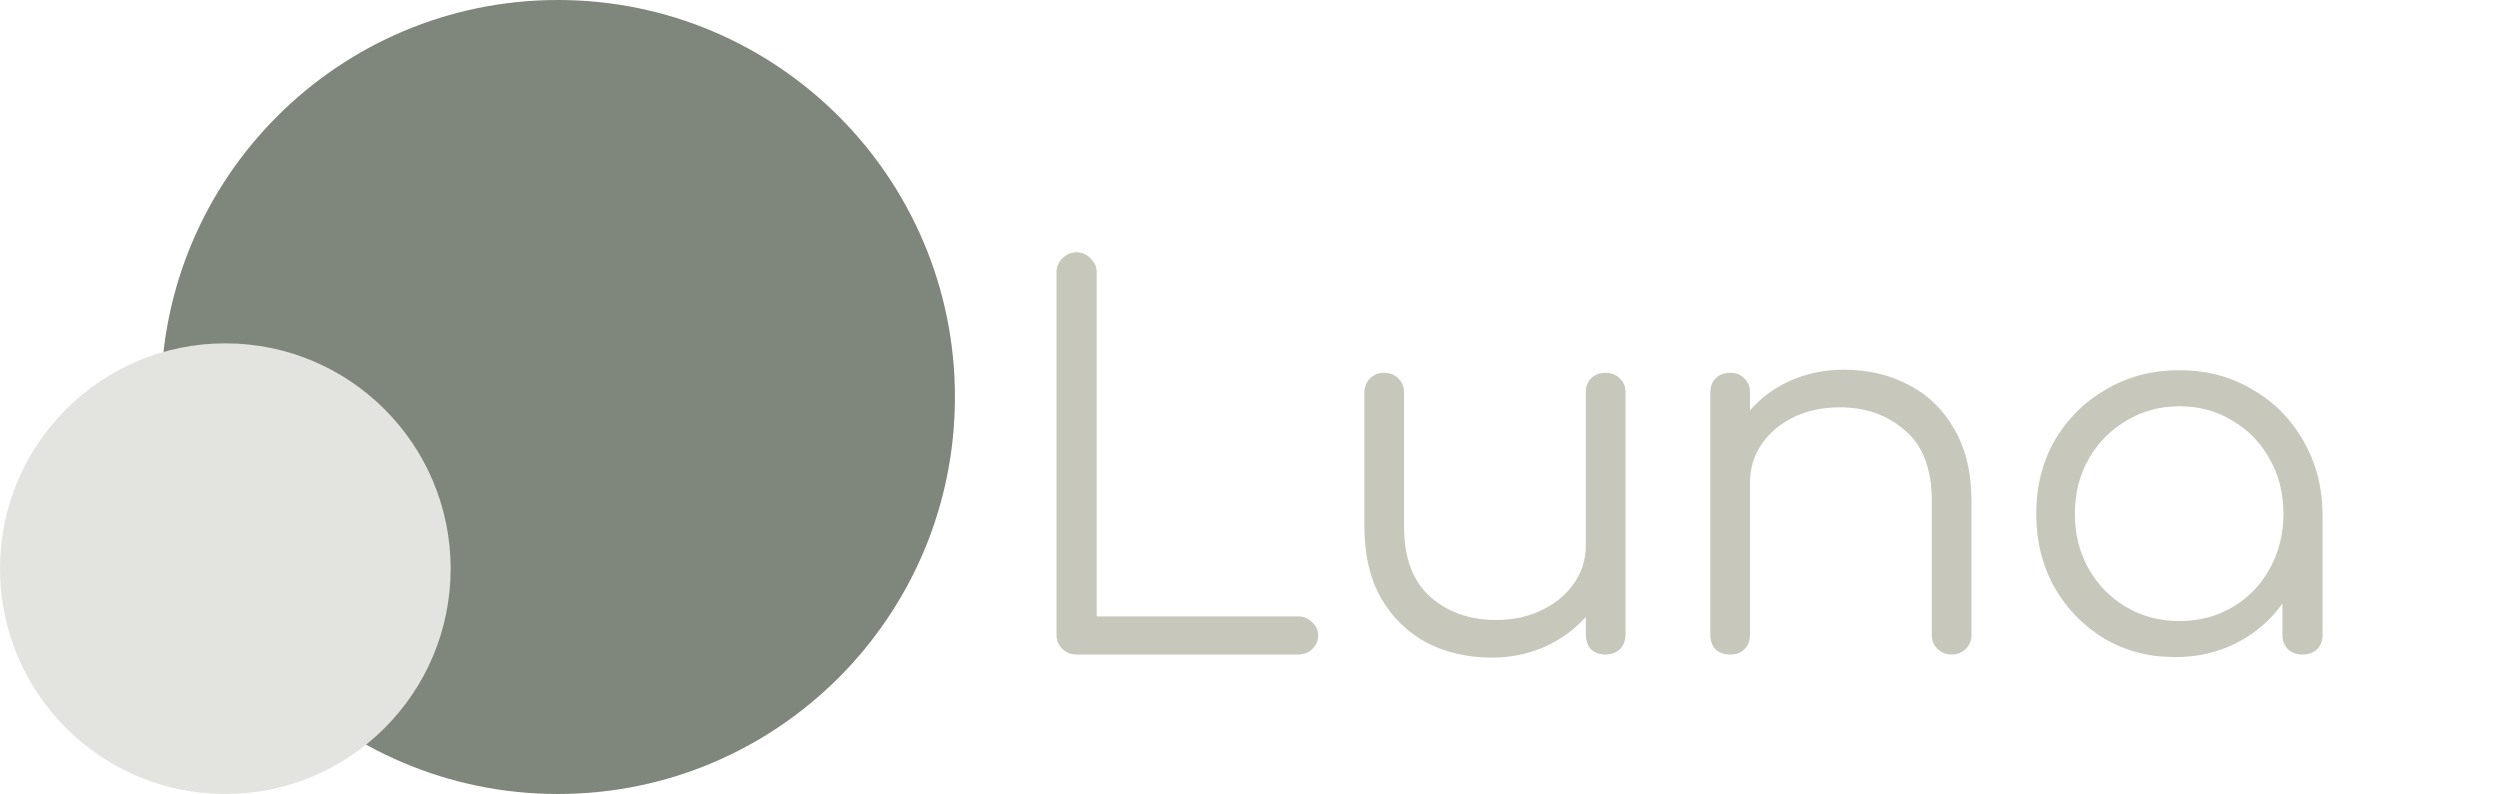
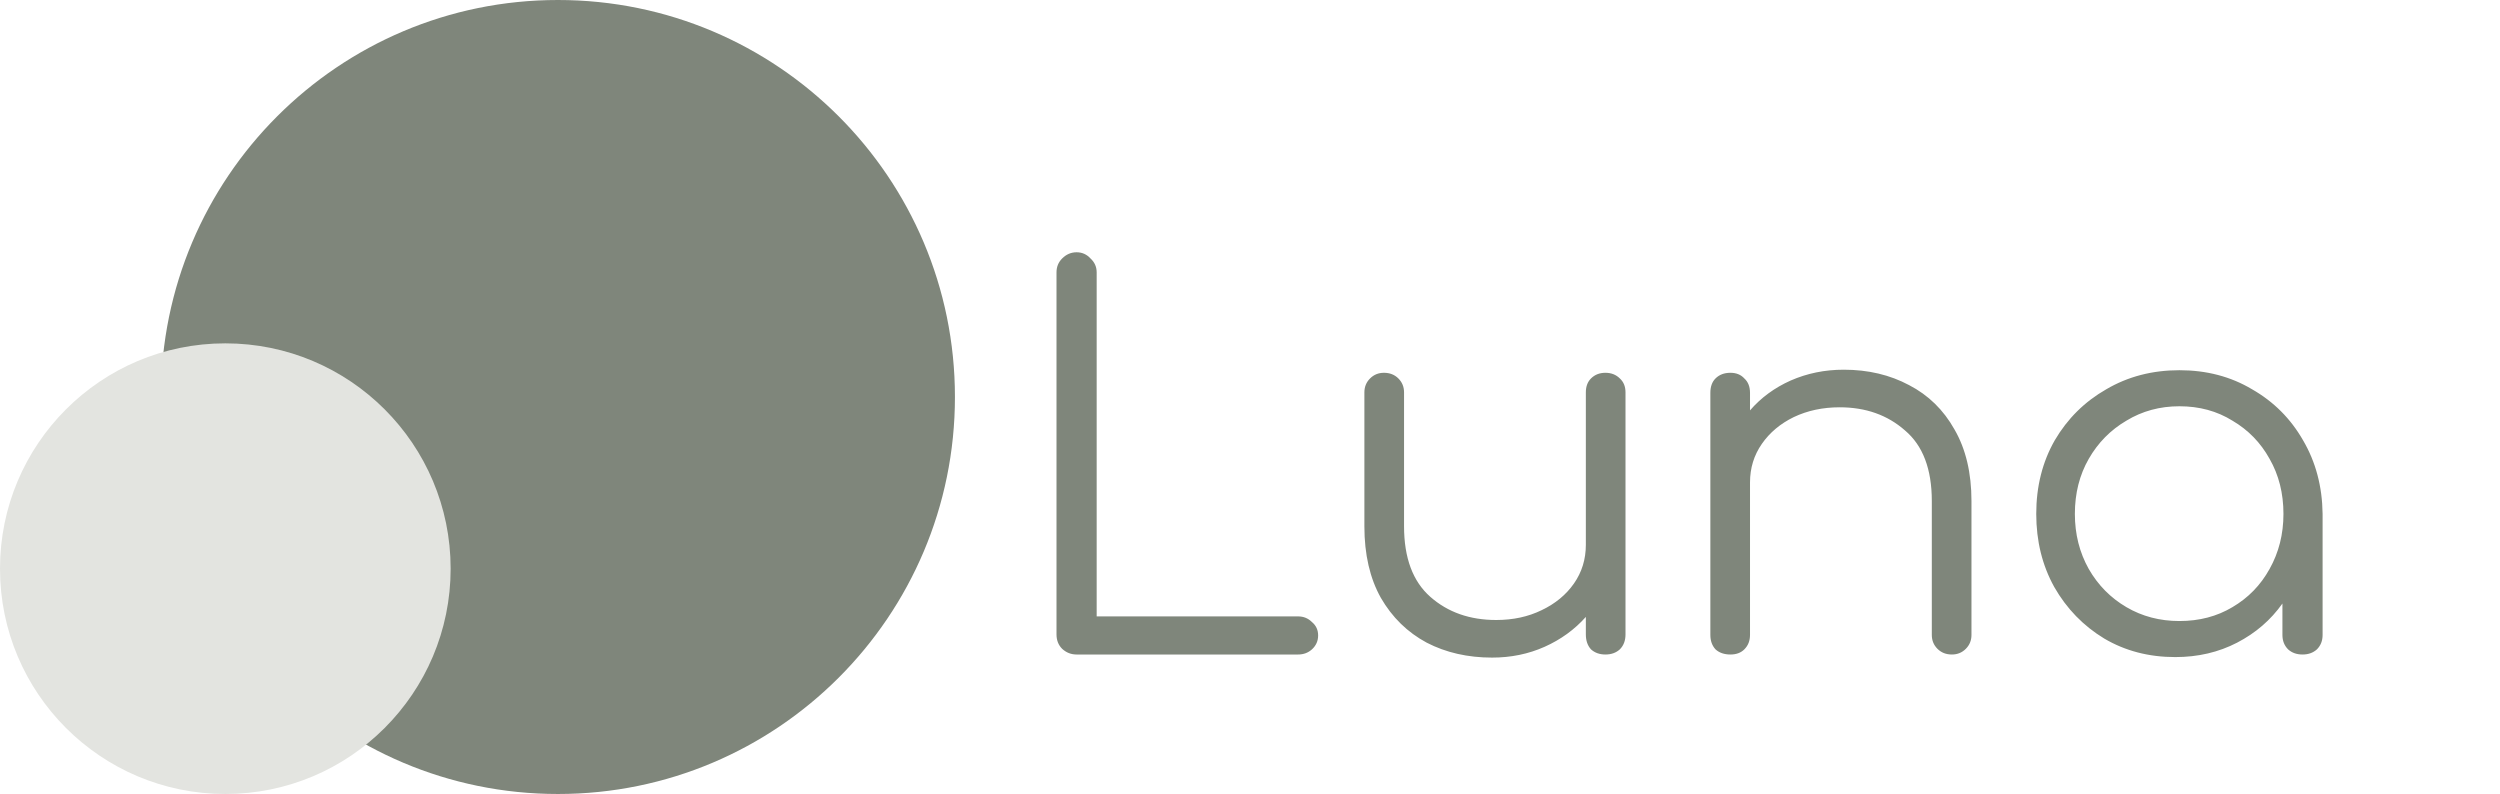
<svg xmlns="http://www.w3.org/2000/svg" width="233" height="74" viewBox="0 0 233 74" fill="none">
-   <path d="M100.338 61C99.826 61 99.378 60.824 98.994 60.472C98.642 60.12 98.466 59.672 98.466 59.128V25.384C98.466 24.872 98.642 24.44 98.994 24.088C99.378 23.704 99.826 23.512 100.338 23.512C100.85 23.512 101.282 23.704 101.634 24.088C102.018 24.44 102.21 24.872 102.21 25.384V57.448H120.978C121.49 57.448 121.922 57.624 122.274 57.976C122.658 58.296 122.85 58.712 122.85 59.224C122.85 59.736 122.658 60.168 122.274 60.52C121.922 60.84 121.49 61 120.978 61H100.338ZM139.065 61.288C136.793 61.288 134.761 60.824 132.969 59.896C131.177 58.936 129.753 57.544 128.697 55.72C127.673 53.896 127.161 51.672 127.161 49.048V36.568C127.161 36.056 127.337 35.624 127.689 35.272C128.041 34.92 128.473 34.744 128.985 34.744C129.529 34.744 129.977 34.92 130.329 35.272C130.681 35.624 130.857 36.056 130.857 36.568V49.048C130.857 51.992 131.673 54.184 133.305 55.624C134.937 57.064 136.985 57.784 139.449 57.784C141.017 57.784 142.425 57.48 143.673 56.872C144.953 56.264 145.961 55.432 146.697 54.376C147.433 53.32 147.801 52.12 147.801 50.776V36.568C147.801 36.024 147.961 35.592 148.281 35.272C148.633 34.92 149.081 34.744 149.625 34.744C150.169 34.744 150.617 34.92 150.969 35.272C151.321 35.592 151.497 36.024 151.497 36.568V59.128C151.497 59.704 151.321 60.168 150.969 60.52C150.617 60.84 150.169 61 149.625 61C149.081 61 148.633 60.84 148.281 60.52C147.961 60.168 147.801 59.704 147.801 59.128V57.496C146.745 58.68 145.465 59.608 143.961 60.28C142.457 60.952 140.825 61.288 139.065 61.288ZM161.277 61C160.701 61 160.237 60.84 159.885 60.52C159.565 60.168 159.405 59.72 159.405 59.176V36.616C159.405 36.04 159.565 35.592 159.885 35.272C160.237 34.92 160.701 34.744 161.277 34.744C161.821 34.744 162.253 34.92 162.573 35.272C162.925 35.592 163.101 36.04 163.101 36.616V38.248C164.125 37.064 165.389 36.136 166.893 35.464C168.429 34.792 170.077 34.456 171.837 34.456C174.109 34.456 176.141 34.936 177.933 35.896C179.725 36.824 181.133 38.2 182.157 40.024C183.213 41.848 183.741 44.072 183.741 46.696V59.176C183.741 59.688 183.565 60.12 183.213 60.472C182.861 60.824 182.429 61 181.917 61C181.373 61 180.925 60.824 180.573 60.472C180.221 60.12 180.045 59.688 180.045 59.176V46.696C180.045 43.72 179.213 41.528 177.549 40.12C175.917 38.68 173.885 37.96 171.453 37.96C169.885 37.96 168.461 38.264 167.181 38.872C165.933 39.48 164.941 40.312 164.205 41.368C163.469 42.424 163.101 43.624 163.101 44.968V59.176C163.101 59.72 162.925 60.168 162.573 60.52C162.253 60.84 161.821 61 161.277 61ZM202.738 61.24C200.274 61.24 198.066 60.664 196.114 59.512C194.162 58.328 192.61 56.728 191.458 54.712C190.338 52.696 189.778 50.424 189.778 47.896C189.778 45.336 190.354 43.048 191.506 41.032C192.69 39.016 194.29 37.432 196.306 36.28C198.322 35.096 200.594 34.504 203.122 34.504C205.65 34.504 207.906 35.096 209.89 36.28C211.906 37.432 213.49 39.016 214.642 41.032C215.826 43.048 216.434 45.336 216.466 47.896V59.176C216.466 59.72 216.29 60.168 215.938 60.52C215.586 60.84 215.138 61 214.594 61C214.05 61 213.602 60.84 213.25 60.52C212.898 60.168 212.722 59.72 212.722 59.176V56.248C211.634 57.784 210.226 59 208.498 59.896C206.77 60.792 204.85 61.24 202.738 61.24ZM203.122 57.88C204.978 57.88 206.626 57.448 208.066 56.584C209.538 55.72 210.69 54.536 211.522 53.032C212.386 51.496 212.818 49.784 212.818 47.896C212.818 45.976 212.386 44.264 211.522 42.76C210.69 41.256 209.538 40.072 208.066 39.208C206.626 38.312 204.978 37.864 203.122 37.864C201.298 37.864 199.65 38.312 198.178 39.208C196.706 40.072 195.538 41.256 194.674 42.76C193.81 44.264 193.378 45.976 193.378 47.896C193.378 49.784 193.81 51.496 194.674 53.032C195.538 54.536 196.706 55.72 198.178 56.584C199.65 57.448 201.298 57.88 203.122 57.88Z" fill="#C7C7BB" />
+   <path d="M100.338 61C99.826 61 99.378 60.824 98.994 60.472C98.642 60.12 98.466 59.672 98.466 59.128V25.384C98.466 24.872 98.642 24.44 98.994 24.088C99.378 23.704 99.826 23.512 100.338 23.512C100.85 23.512 101.282 23.704 101.634 24.088C102.018 24.44 102.21 24.872 102.21 25.384V57.448H120.978C121.49 57.448 121.922 57.624 122.274 57.976C122.658 58.296 122.85 58.712 122.85 59.224C122.85 59.736 122.658 60.168 122.274 60.52C121.922 60.84 121.49 61 120.978 61H100.338ZM139.065 61.288C136.793 61.288 134.761 60.824 132.969 59.896C131.177 58.936 129.753 57.544 128.697 55.72C127.673 53.896 127.161 51.672 127.161 49.048V36.568C127.161 36.056 127.337 35.624 127.689 35.272C128.041 34.92 128.473 34.744 128.985 34.744C129.529 34.744 129.977 34.92 130.329 35.272C130.681 35.624 130.857 36.056 130.857 36.568V49.048C130.857 51.992 131.673 54.184 133.305 55.624C134.937 57.064 136.985 57.784 139.449 57.784C141.017 57.784 142.425 57.48 143.673 56.872C144.953 56.264 145.961 55.432 146.697 54.376C147.433 53.32 147.801 52.12 147.801 50.776V36.568C147.801 36.024 147.961 35.592 148.281 35.272C148.633 34.92 149.081 34.744 149.625 34.744C150.169 34.744 150.617 34.92 150.969 35.272C151.321 35.592 151.497 36.024 151.497 36.568V59.128C151.497 59.704 151.321 60.168 150.969 60.52C150.617 60.84 150.169 61 149.625 61C149.081 61 148.633 60.84 148.281 60.52C147.961 60.168 147.801 59.704 147.801 59.128V57.496C146.745 58.68 145.465 59.608 143.961 60.28C142.457 60.952 140.825 61.288 139.065 61.288ZM161.277 61C160.701 61 160.237 60.84 159.885 60.52C159.565 60.168 159.405 59.72 159.405 59.176V36.616C159.405 36.04 159.565 35.592 159.885 35.272C160.237 34.92 160.701 34.744 161.277 34.744C161.821 34.744 162.253 34.92 162.573 35.272C162.925 35.592 163.101 36.04 163.101 36.616V38.248C164.125 37.064 165.389 36.136 166.893 35.464C168.429 34.792 170.077 34.456 171.837 34.456C174.109 34.456 176.141 34.936 177.933 35.896C179.725 36.824 181.133 38.2 182.157 40.024C183.213 41.848 183.741 44.072 183.741 46.696V59.176C183.741 59.688 183.565 60.12 183.213 60.472C182.861 60.824 182.429 61 181.917 61C181.373 61 180.925 60.824 180.573 60.472C180.221 60.12 180.045 59.688 180.045 59.176V46.696C180.045 43.72 179.213 41.528 177.549 40.12C175.917 38.68 173.885 37.96 171.453 37.96C169.885 37.96 168.461 38.264 167.181 38.872C165.933 39.48 164.941 40.312 164.205 41.368C163.469 42.424 163.101 43.624 163.101 44.968V59.176C163.101 59.72 162.925 60.168 162.573 60.52C162.253 60.84 161.821 61 161.277 61ZM202.738 61.24C200.274 61.24 198.066 60.664 196.114 59.512C194.162 58.328 192.61 56.728 191.458 54.712C190.338 52.696 189.778 50.424 189.778 47.896C189.778 45.336 190.354 43.048 191.506 41.032C192.69 39.016 194.29 37.432 196.306 36.28C198.322 35.096 200.594 34.504 203.122 34.504C205.65 34.504 207.906 35.096 209.89 36.28C211.906 37.432 213.49 39.016 214.642 41.032C215.826 43.048 216.434 45.336 216.466 47.896V59.176C216.466 59.72 216.29 60.168 215.938 60.52C215.586 60.84 215.138 61 214.594 61C214.05 61 213.602 60.84 213.25 60.52C212.898 60.168 212.722 59.72 212.722 59.176V56.248C211.634 57.784 210.226 59 208.498 59.896C206.77 60.792 204.85 61.24 202.738 61.24ZM203.122 57.88C204.978 57.88 206.626 57.448 208.066 56.584C209.538 55.72 210.69 54.536 211.522 53.032C212.386 51.496 212.818 49.784 212.818 47.896C212.818 45.976 212.386 44.264 211.522 42.76C210.69 41.256 209.538 40.072 208.066 39.208C206.626 38.312 204.978 37.864 203.122 37.864C201.298 37.864 199.65 38.312 198.178 39.208C196.706 40.072 195.538 41.256 194.674 42.76C193.81 44.264 193.378 45.976 193.378 47.896C193.378 49.784 193.81 51.496 194.674 53.032C195.538 54.536 196.706 55.72 198.178 56.584C199.65 57.448 201.298 57.88 203.122 57.88Z" fill="#7F867B" />
  <circle cx="52" cy="37" r="37" fill="#7F867B" />
  <circle cx="21" cy="53" r="21" fill="#E3E4E0" />
</svg>
